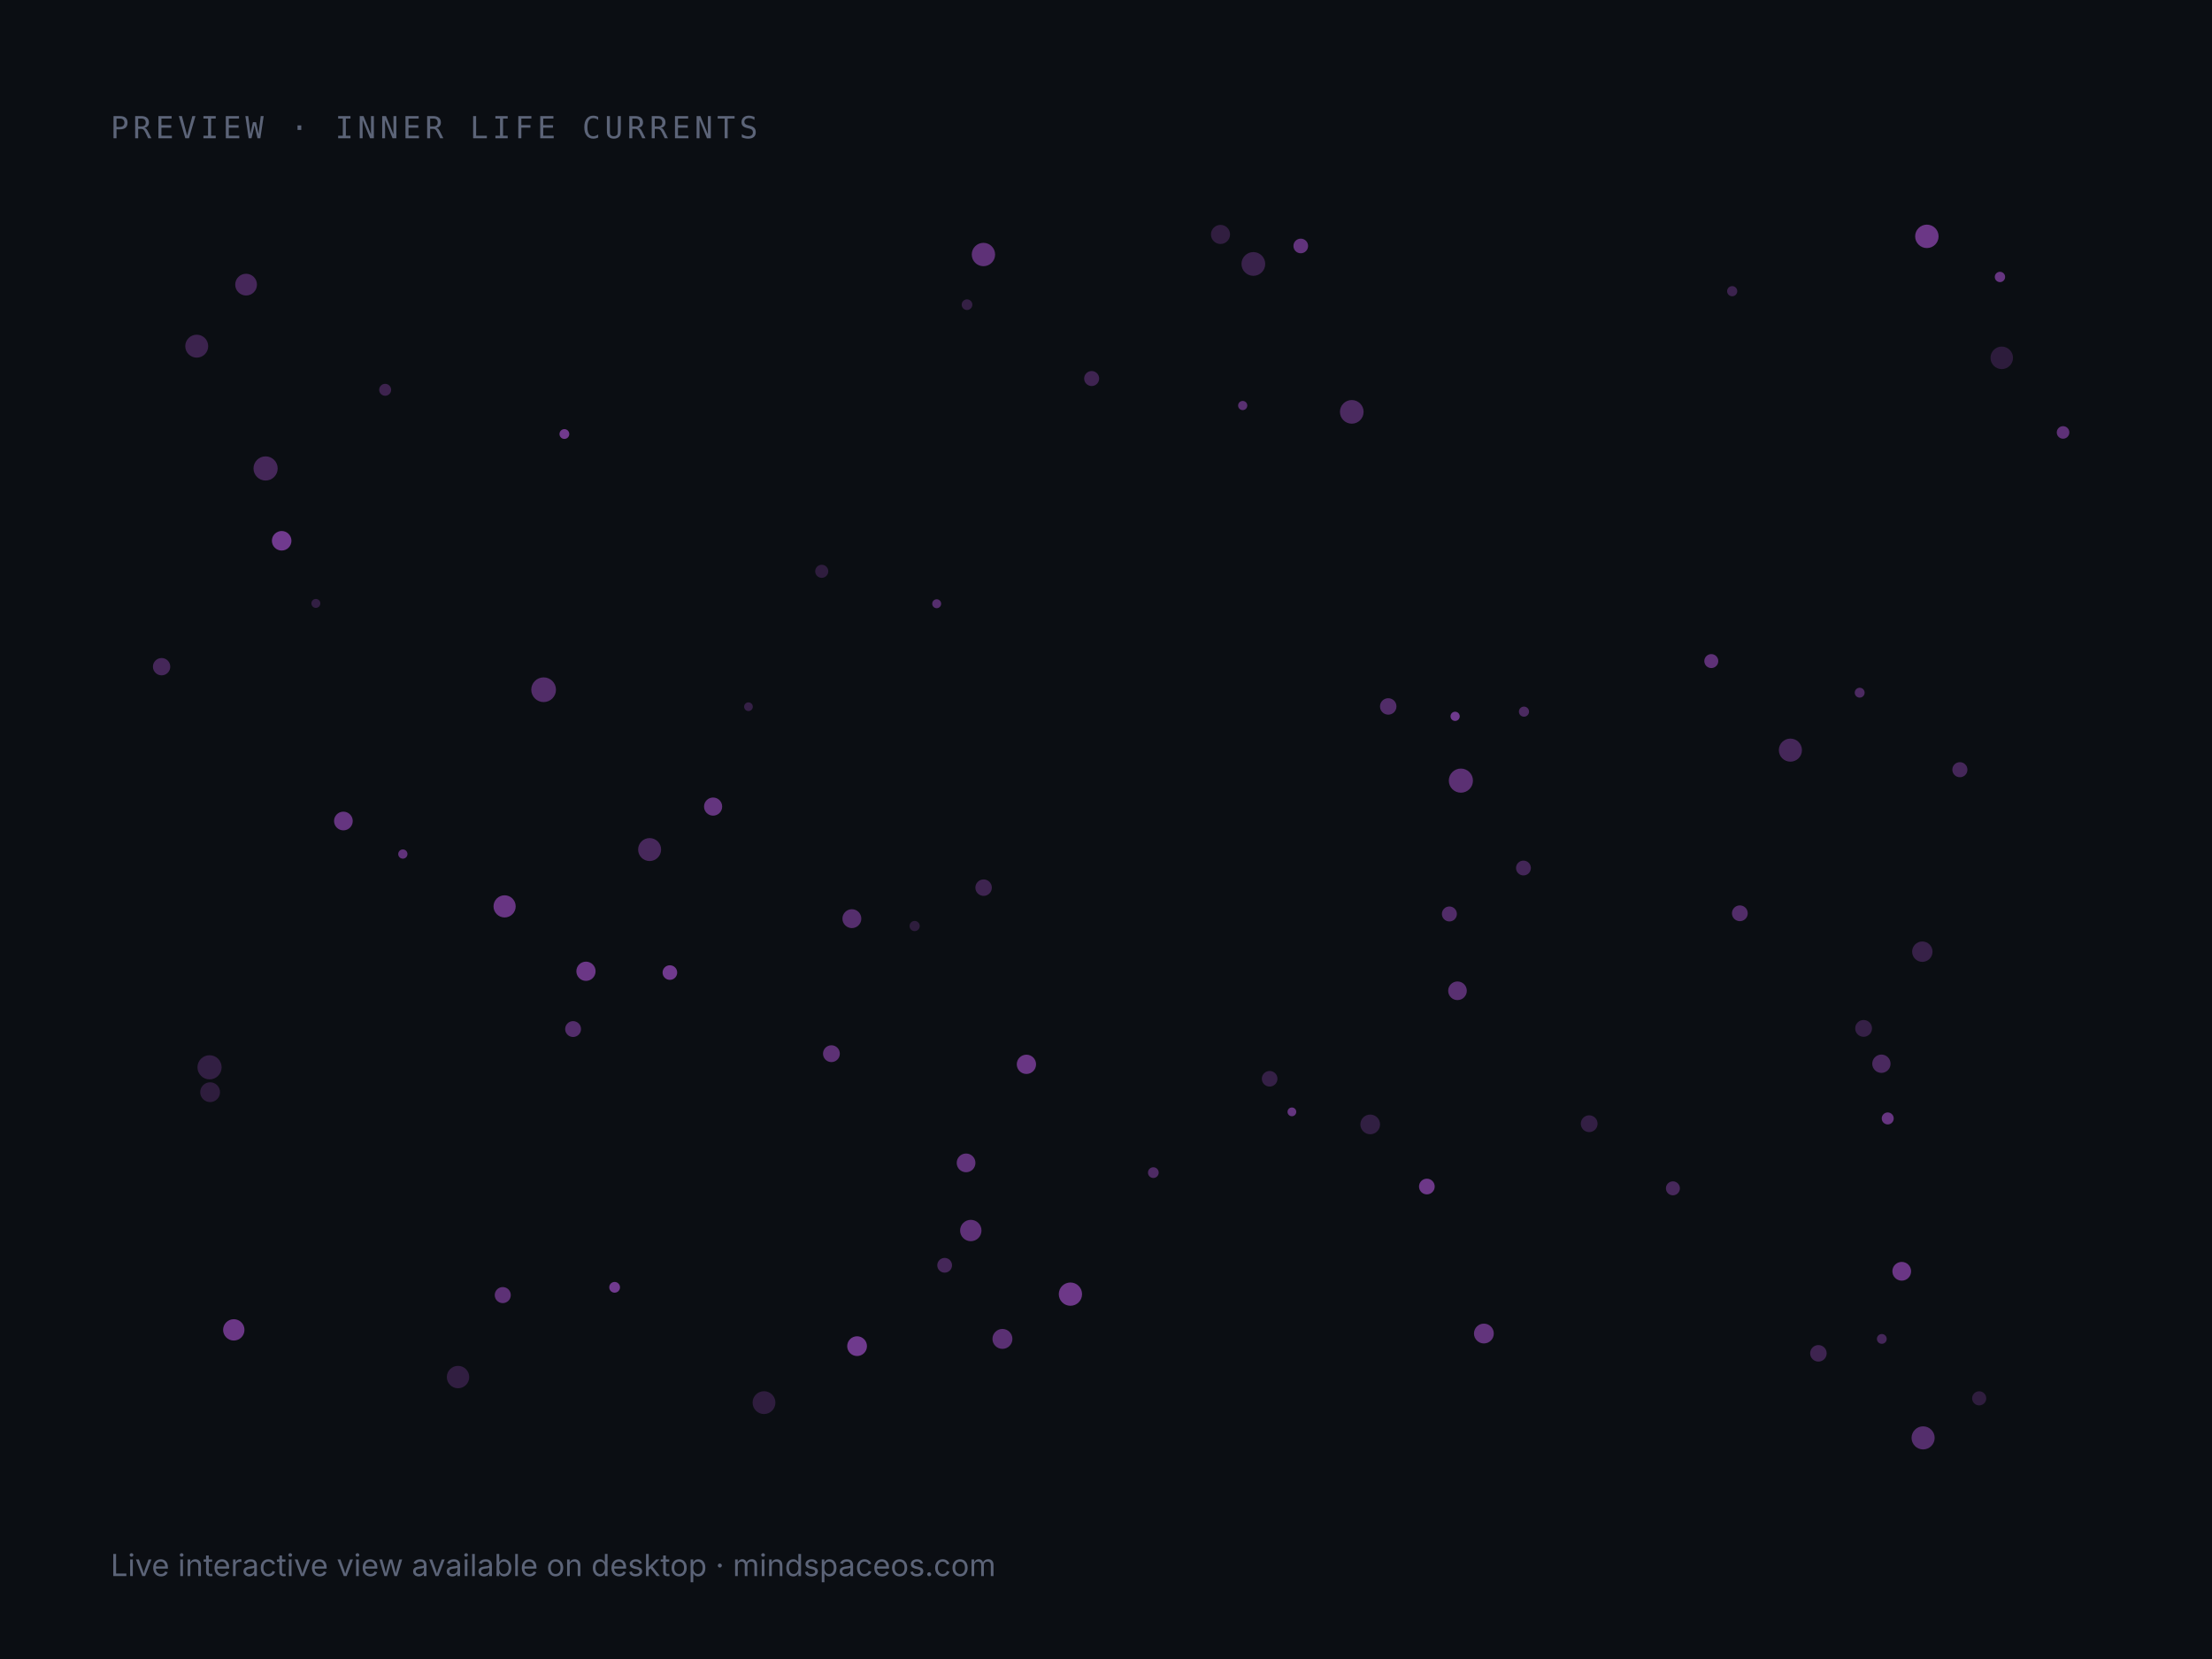
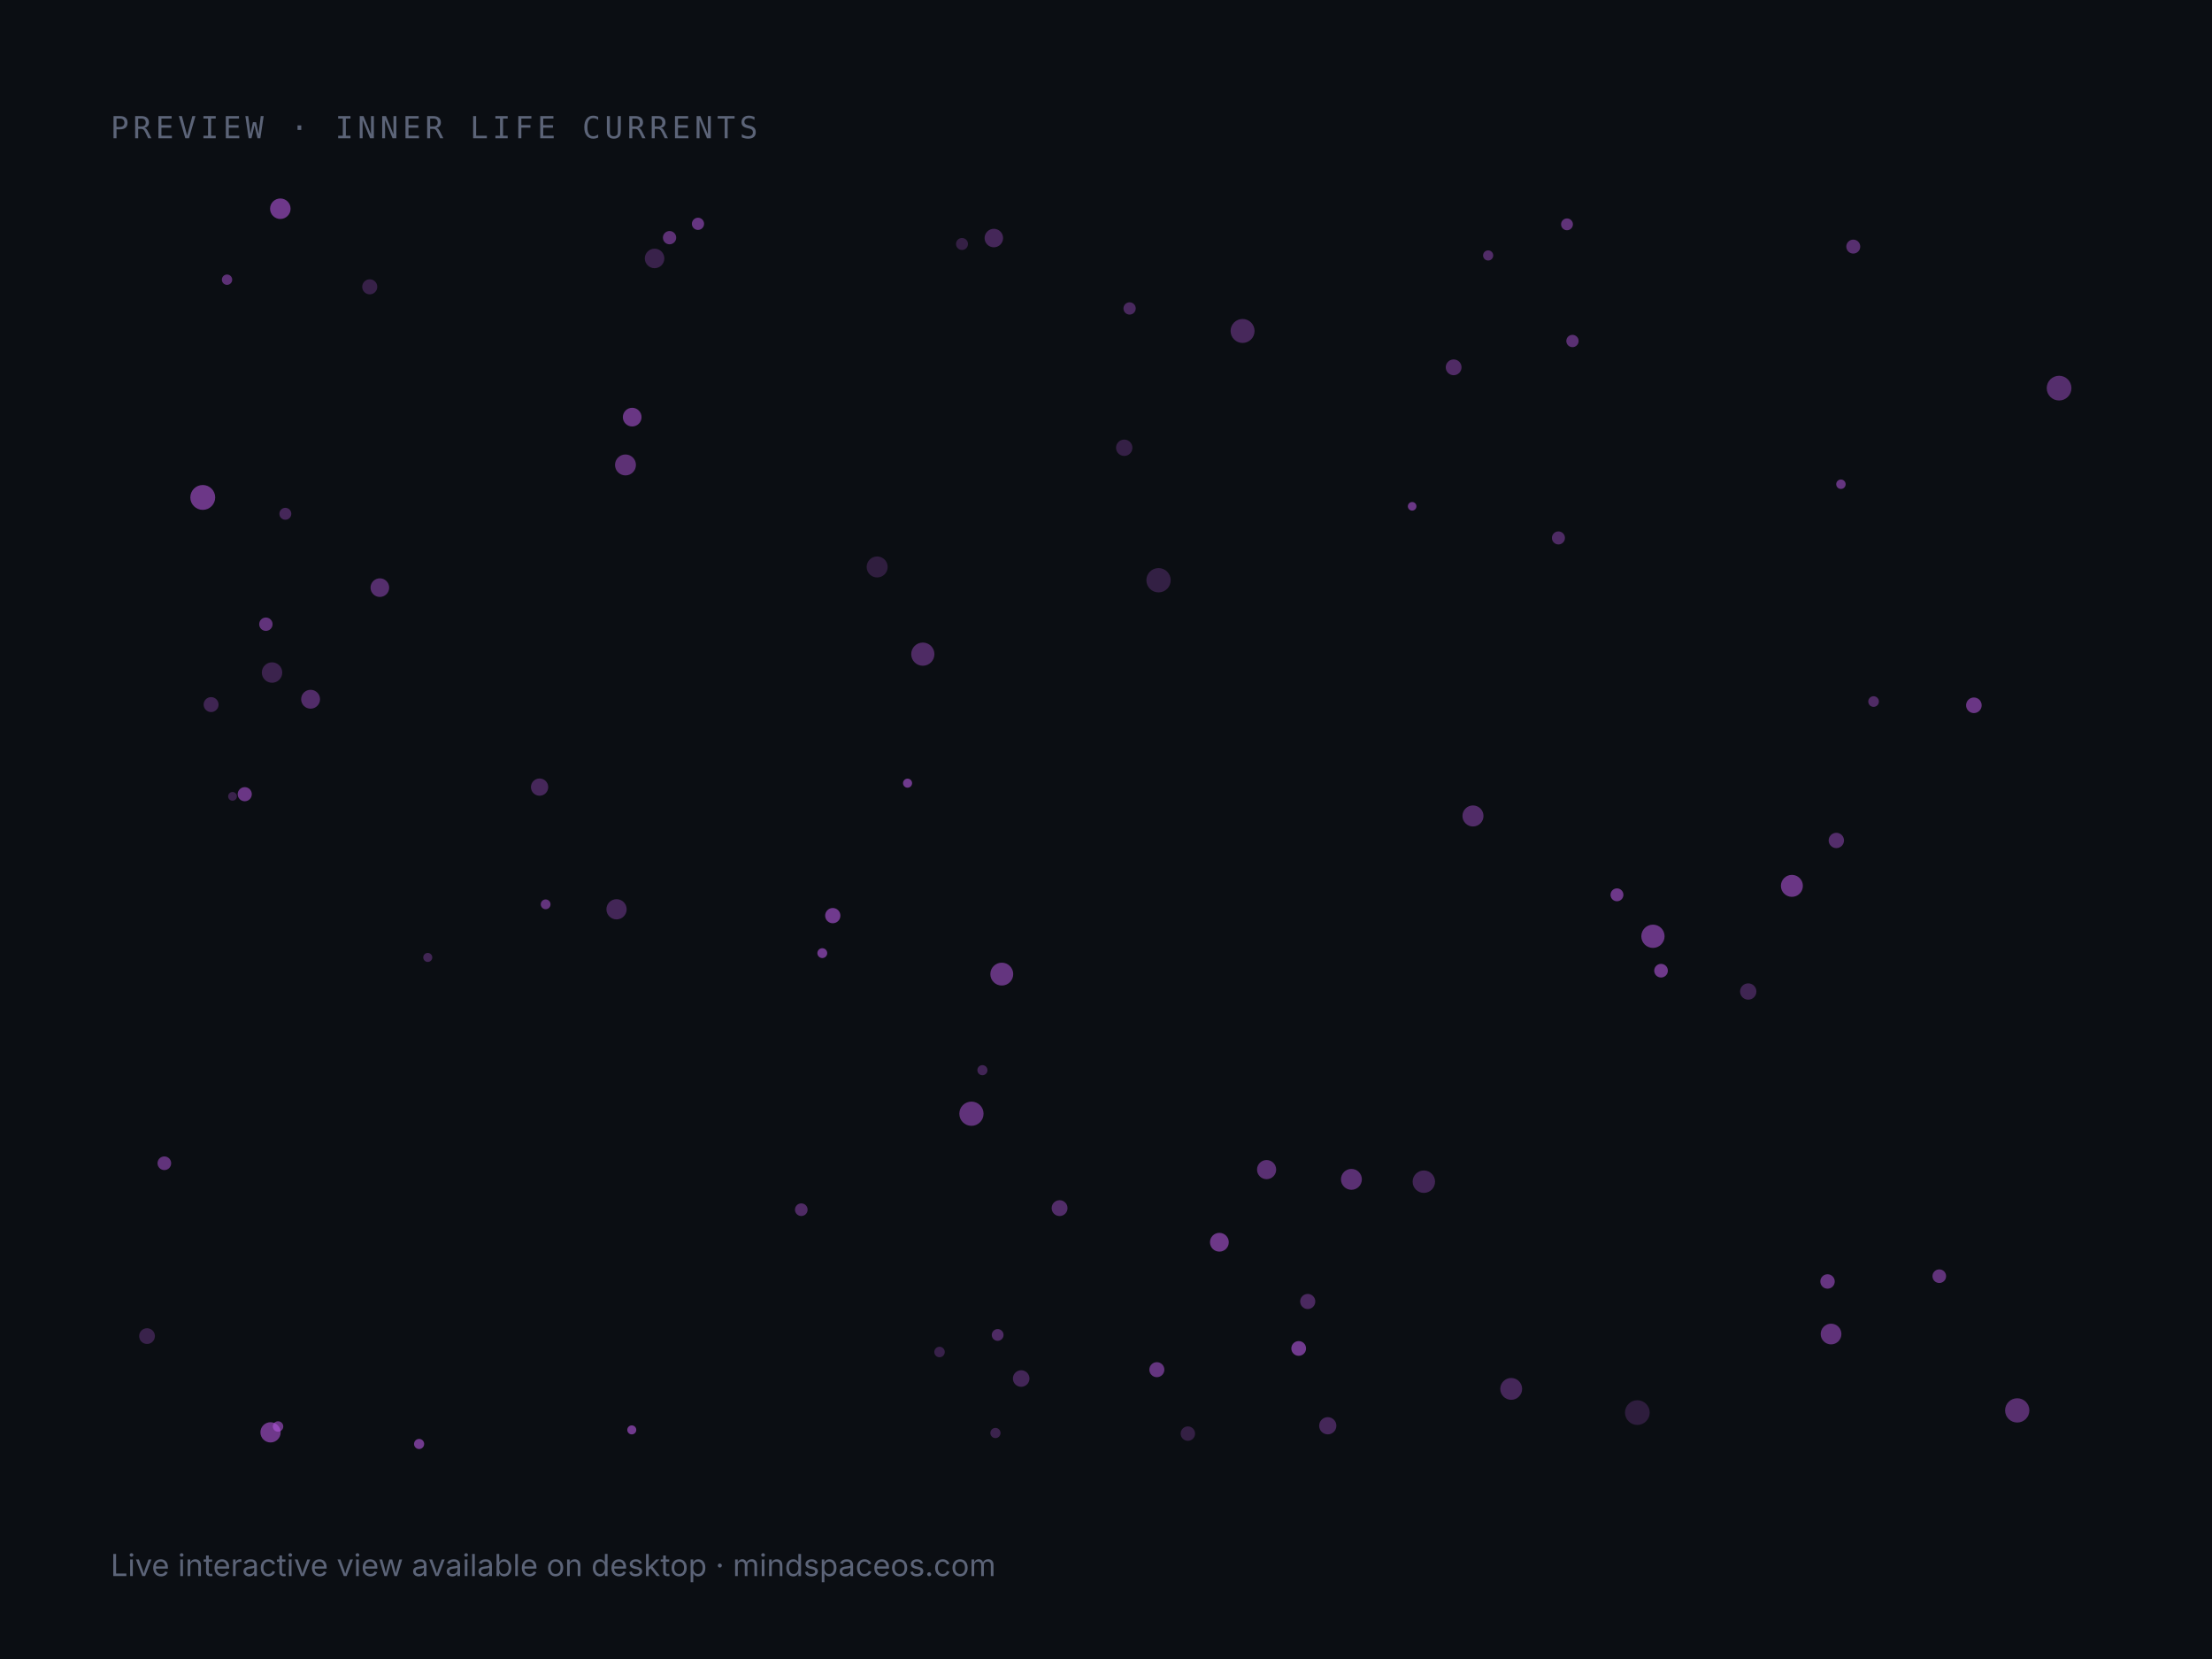
<svg xmlns="http://www.w3.org/2000/svg" viewBox="0 0 1600 1200" preserveAspectRatio="xMidYMid meet" role="img" aria-labelledby="title desc">
  <rect width="1600" height="1200" fill="#0B0E13" />
-   <circle cx="594.382" cy="413.236" r="4.733" fill="#B557E0" opacity="0.208" />
-   <circle cx="702.203" cy="890.068" r="7.733" fill="#B557E0" opacity="0.487" />
-   <circle cx="1375.577" cy="919.555" r="6.777" fill="#B557E0" opacity="0.557" />
-   <circle cx="142.301" cy="250.392" r="8.302" fill="#B557E0" opacity="0.287" />
-   <circle cx="1102.332" cy="514.754" r="3.66" fill="#B557E0" opacity="0.378" />
-   <circle cx="1447.919" cy="258.825" r="8.136" fill="#B557E0" opacity="0.2" />
-   <circle cx="1032.092" cy="858.254" r="5.681" fill="#B557E0" opacity="0.573" />
-   <circle cx="601.389" cy="762.153" r="6.086" fill="#B557E0" opacity="0.479" />
-   <circle cx="228.478" cy="436.457" r="3.243" fill="#B557E0" opacity="0.232" />
-   <circle cx="1048.379" cy="661.097" r="5.42" fill="#B557E0" opacity="0.415" />
-   <circle cx="484.539" cy="703.483" r="5.289" fill="#B557E0" opacity="0.596" />
-   <circle cx="1360.875" cy="769.421" r="6.631" fill="#B557E0" opacity="0.37" />
-   <circle cx="725.087" cy="968.465" r="7.212" fill="#B557E0" opacity="0.467" />
-   <circle cx="1004.149" cy="510.987" r="5.952" fill="#B557E0" opacity="0.415" />
-   <circle cx="774.268" cy="936.083" r="8.422" fill="#B557E0" opacity="0.573" />
-   <circle cx="1101.955" cy="627.863" r="5.372" fill="#B557E0" opacity="0.331" />
-   <circle cx="116.888" cy="482.228" r="6.267" fill="#B557E0" opacity="0.34" />
-   <circle cx="151.989" cy="790.007" r="7.162" fill="#B557E0" opacity="0.207" />
-   <circle cx="1210.061" cy="859.554" r="5.054" fill="#B557E0" opacity="0.353" />
-   <circle cx="203.735" cy="391.157" r="7.07" fill="#B557E0" opacity="0.594" />
-   <circle cx="552.625" cy="1014.563" r="8.252" fill="#B557E0" opacity="0.213" />
-   <circle cx="834.237" cy="848.191" r="3.88" fill="#B557E0" opacity="0.393" />
-   <circle cx="1073.34" cy="964.579" r="7.175" fill="#B557E0" opacity="0.515" />
-   <circle cx="934.463" cy="804.24" r="3.164" fill="#B557E0" opacity="0.525" />
-   <circle cx="1056.695" cy="564.647" r="8.731" fill="#B557E0" opacity="0.47" />
-   <circle cx="1295.038" cy="542.589" r="8.347" fill="#B557E0" opacity="0.345" />
-   <circle cx="683.291" cy="915.216" r="5.336" fill="#B557E0" opacity="0.341" />
-   <circle cx="1390.464" cy="688.368" r="7.377" fill="#B557E0" opacity="0.258" />
-   <circle cx="906.591" cy="190.924" r="8.592" fill="#B557E0" opacity="0.273" />
-   <circle cx="1446.624" cy="200.33" r="3.739" fill="#B557E0" opacity="0.539" />
-   <circle cx="414.53" cy="744.348" r="5.735" fill="#B557E0" opacity="0.429" />
-   <circle cx="1347.989" cy="743.871" r="6.076" fill="#B557E0" opacity="0.253" />
-   <circle cx="677.531" cy="436.696" r="3.234" fill="#B557E0" opacity="0.439" />
-   <circle cx="291.387" cy="617.759" r="3.342" fill="#B557E0" opacity="0.498" />
-   <circle cx="1052.528" cy="518.138" r="3.336" fill="#B557E0" opacity="0.592" />
-   <circle cx="977.775" cy="297.908" r="8.556" fill="#B557E0" opacity="0.375" />
-   <circle cx="248.383" cy="593.854" r="6.765" fill="#B557E0" opacity="0.529" />
-   <circle cx="1258.483" cy="660.604" r="5.712" fill="#B557E0" opacity="0.42" />
-   <circle cx="898.88" cy="293.328" r="3.323" fill="#B557E0" opacity="0.458" />
-   <circle cx="698.789" cy="841.146" r="6.773" fill="#B557E0" opacity="0.511" />
-   <circle cx="1393.755" cy="170.958" r="8.476" fill="#B557E0" opacity="0.563" />
-   <circle cx="1492.267" cy="312.797" r="4.549" fill="#B557E0" opacity="0.486" />
-   <circle cx="940.873" cy="177.906" r="5.295" fill="#B557E0" opacity="0.508" />
-   <circle cx="278.599" cy="281.959" r="4.322" fill="#B557E0" opacity="0.29" />
-   <circle cx="1315.307" cy="978.896" r="5.976" fill="#B557E0" opacity="0.299" />
-   <circle cx="882.824" cy="169.577" r="6.909" fill="#B557E0" opacity="0.22" />
-   <circle cx="469.885" cy="614.511" r="8.307" fill="#B557E0" opacity="0.355" />
-   <circle cx="991.113" cy="813.319" r="7.12" fill="#B557E0" opacity="0.227" />
-   <circle cx="1252.936" cy="210.622" r="3.673" fill="#B557E0" opacity="0.287" />
-   <circle cx="364.991" cy="655.604" r="8.02" fill="#B557E0" opacity="0.543" />
-   <circle cx="515.805" cy="583.428" r="6.563" fill="#B557E0" opacity="0.527" />
-   <circle cx="1345.164" cy="501.04" r="3.581" fill="#B557E0" opacity="0.381" />
-   <circle cx="1361.164" cy="968.472" r="3.543" fill="#B557E0" opacity="0.342" />
-   <circle cx="619.947" cy="973.71" r="7.148" fill="#B557E0" opacity="0.592" />
-   <circle cx="789.622" cy="273.805" r="5.428" fill="#B557E0" opacity="0.301" />
-   <circle cx="192.105" cy="338.843" r="8.743" fill="#B557E0" opacity="0.344" />
-   <circle cx="699.467" cy="220.38" r="3.855" fill="#B557E0" opacity="0.243" />
-   <circle cx="169.108" cy="961.93" r="7.727" fill="#B557E0" opacity="0.561" />
-   <circle cx="1149.508" cy="812.805" r="6.076" fill="#B557E0" opacity="0.235" />
-   <circle cx="1417.633" cy="556.748" r="5.452" fill="#B557E0" opacity="0.347" />
-   <circle cx="408.239" cy="313.946" r="3.544" fill="#B557E0" opacity="0.6" />
-   <circle cx="423.853" cy="702.54" r="6.96" fill="#B557E0" opacity="0.56" />
-   <circle cx="711.344" cy="184.097" r="8.45" fill="#B557E0" opacity="0.485" />
-   <circle cx="711.472" cy="642.061" r="5.961" fill="#B557E0" opacity="0.298" />
-   <circle cx="1365.444" cy="808.996" r="4.34" fill="#B557E0" opacity="0.534" />
-   <circle cx="742.436" cy="769.853" r="6.976" fill="#B557E0" opacity="0.554" />
-   <circle cx="151.57" cy="772.009" r="8.74" fill="#B557E0" opacity="0.231" />
-   <circle cx="541.381" cy="511.182" r="3.138" fill="#B557E0" opacity="0.252" />
-   <circle cx="178.001" cy="205.877" r="7.863" fill="#B557E0" opacity="0.348" />
-   <circle cx="661.592" cy="669.818" r="3.687" fill="#B557E0" opacity="0.204" />
-   <circle cx="331.305" cy="996.069" r="8.1" fill="#B557E0" opacity="0.223" />
-   <circle cx="1391.041" cy="1040.057" r="8.355" fill="#B557E0" opacity="0.432" />
-   <circle cx="444.581" cy="931.151" r="3.89" fill="#B557E0" opacity="0.594" />
-   <circle cx="1237.827" cy="478.176" r="5.055" fill="#B557E0" opacity="0.488" />
-   <circle cx="1054.243" cy="716.661" r="6.743" fill="#B557E0" opacity="0.458" />
-   <circle cx="363.663" cy="936.773" r="5.809" fill="#B557E0" opacity="0.481" />
-   <circle cx="918.37" cy="780.301" r="5.642" fill="#B557E0" opacity="0.253" />
-   <circle cx="393.219" cy="498.895" r="8.938" fill="#B557E0" opacity="0.42" />
-   <circle cx="616.181" cy="664.483" r="6.828" fill="#B557E0" opacity="0.435" />
-   <circle cx="1431.602" cy="1011.453" r="5.11" fill="#B557E0" opacity="0.209" />
+   <circle cx="882.009" cy="898.551" r="6.8" fill="#B557E0" opacity="0.572" />
+   <circle cx="1321.907" cy="926.928" r="5.215" fill="#B557E0" opacity="0.537" />
+   <circle cx="1195.619" cy="677.231" r="8.419" fill="#B557E0" opacity="0.548" />
+   <circle cx="1331.592" cy="350.255" r="3.412" fill="#B557E0" opacity="0.529" />
+   <circle cx="164.22" cy="202.307" r="3.74" fill="#B557E0" opacity="0.482" />
+   <circle cx="267.445" cy="207.471" r="5.446" fill="#B557E0" opacity="0.261" />
+   <circle cx="960.411" cy="1031.292" r="6.229" fill="#B557E0" opacity="0.342" />
+   <circle cx="766.43" cy="873.867" r="5.738" fill="#B557E0" opacity="0.419" />
+   <circle cx="721.634" cy="965.606" r="4.263" fill="#B557E0" opacity="0.393" />
+   <circle cx="579.594" cy="875.005" r="4.568" fill="#B557E0" opacity="0.405" />
+   <circle cx="838.003" cy="419.699" r="8.796" fill="#B557E0" opacity="0.24" />
+   <circle cx="168.19" cy="576.028" r="3.159" fill="#B557E0" opacity="0.279" />
+   <circle cx="594.788" cy="689.428" r="3.562" fill="#B557E0" opacity="0.595" />
+   <circle cx="195.69" cy="1036.057" r="7.321" fill="#B557E0" opacity="0.58" />
+   <circle cx="1402.739" cy="923.101" r="4.928" fill="#B557E0" opacity="0.509" />
+   <circle cx="1093.091" cy="1004.619" r="7.902" fill="#B557E0" opacity="0.34" />
+   <circle cx="1427.761" cy="510.157" r="5.641" fill="#B557E0" opacity="0.555" />
+   <circle cx="945.92" cy="941.4" r="5.474" fill="#B557E0" opacity="0.371" />
+   <circle cx="1264.543" cy="717.192" r="5.904" fill="#B557E0" opacity="0.308" />
+   <circle cx="473.474" cy="186.926" r="7.069" fill="#B557E0" opacity="0.273" />
+   <circle cx="679.593" cy="977.939" r="3.789" fill="#B557E0" opacity="0.266" />
+   <circle cx="634.47" cy="410.1" r="7.599" fill="#B557E0" opacity="0.218" />
+   <circle cx="118.875" cy="841.41" r="4.938" fill="#B557E0" opacity="0.509" />
+   <circle cx="695.841" cy="176.48" r="4.334" fill="#B557E0" opacity="0.249" />
+   <circle cx="977.517" cy="853.058" r="7.558" fill="#B557E0" opacity="0.466" />
+   <circle cx="738.65" cy="997.131" r="5.99" fill="#B557E0" opacity="0.33" />
+   <circle cx="1137.412" cy="246.658" r="4.454" fill="#B557E0" opacity="0.466" />
+   <circle cx="859.217" cy="1036.967" r="5.209" fill="#B557E0" opacity="0.245" />
+   <circle cx="724.62" cy="704.598" r="8.278" fill="#B557E0" opacity="0.524" />
+   <circle cx="1051.462" cy="265.69" r="5.711" fill="#B557E0" opacity="0.404" />
+   <circle cx="1340.522" cy="178.371" r="5.05" fill="#B557E0" opacity="0.446" />
+   <circle cx="1201.471" cy="702.121" r="4.938" fill="#B557E0" opacity="0.583" />
+   <circle cx="1328.267" cy="607.921" r="5.547" fill="#B557E0" opacity="0.423" />
+   <circle cx="309.414" cy="692.537" r="3.264" fill="#B557E0" opacity="0.318" />
+   <circle cx="456.983" cy="1034.277" r="3.26" fill="#B557E0" opacity="0.598" />
+   <circle cx="202.769" cy="150.976" r="7.418" fill="#B557E0" opacity="0.582" />
+   <circle cx="394.689" cy="654.119" r="3.54" fill="#B557E0" opacity="0.513" />
+   <circle cx="720.04" cy="1036.536" r="3.685" fill="#B557E0" opacity="0.285" />
+   <circle cx="1184.334" cy="1021.762" r="8.938" fill="#B557E0" opacity="0.205" />
+   <circle cx="152.691" cy="509.648" r="5.41" fill="#B557E0" opacity="0.308" />
+   <circle cx="1489.389" cy="280.745" r="8.947" fill="#B557E0" opacity="0.437" />
+   <circle cx="817.071" cy="223.106" r="4.443" fill="#B557E0" opacity="0.367" />
+   <circle cx="201.124" cy="1031.829" r="3.782" fill="#B557E0" opacity="0.561" />
+   <circle cx="916.164" cy="846.009" r="6.924" fill="#B557E0" opacity="0.467" />
+   <circle cx="813.18" cy="323.878" r="5.914" fill="#B557E0" opacity="0.25" />
+   <circle cx="1296.128" cy="640.771" r="7.947" fill="#B557E0" opacity="0.555" />
+   <circle cx="1029.904" cy="854.748" r="8.109" fill="#B557E0" opacity="0.324" />
+   <circle cx="196.774" cy="486.474" r="7.388" fill="#B557E0" opacity="0.283" />
+   <circle cx="836.779" cy="990.726" r="5.436" fill="#B557E0" opacity="0.525" />
+   <circle cx="656.459" cy="566.486" r="3.283" fill="#B557E0" opacity="0.59" />
+   <circle cx="939.384" cy="975.371" r="5.33" fill="#B557E0" opacity="0.599" />
+   <circle cx="1065.444" cy="590.2" r="7.612" fill="#B557E0" opacity="0.416" />
+   <circle cx="274.758" cy="425.053" r="6.742" fill="#B557E0" opacity="0.436" />
+   <circle cx="1324.454" cy="964.944" r="7.493" fill="#B557E0" opacity="0.498" />
+   <circle cx="1076.422" cy="184.774" r="3.673" fill="#B557E0" opacity="0.417" />
+   <circle cx="667.502" cy="473.173" r="8.395" fill="#B557E0" opacity="0.394" />
+   <circle cx="192.318" cy="451.506" r="4.843" fill="#B557E0" opacity="0.508" />
+   <circle cx="457.288" cy="301.723" r="6.762" fill="#B557E0" opacity="0.554" />
+   <circle cx="452.426" cy="336.303" r="7.574" fill="#B557E0" opacity="0.48" />
+   <circle cx="390.288" cy="569.334" r="6.243" fill="#B557E0" opacity="0.351" />
+   <circle cx="146.662" cy="359.811" r="8.999" fill="#B557E0" opacity="0.568" />
+   <circle cx="106.355" cy="966.437" r="5.703" fill="#B557E0" opacity="0.273" />
+   <circle cx="1355.215" cy="507.448" r="3.849" fill="#B557E0" opacity="0.406" />
+   <circle cx="1021.443" cy="366.227" r="3.107" fill="#B557E0" opacity="0.563" />
+   <circle cx="224.658" cy="505.775" r="6.828" fill="#B557E0" opacity="0.416" />
+   <circle cx="303.152" cy="1044.466" r="3.662" fill="#B557E0" opacity="0.599" />
+   <circle cx="1133.453" cy="162.271" r="4.278" fill="#B557E0" opacity="0.501" />
+   <circle cx="1459.115" cy="1020.176" r="8.785" fill="#B557E0" opacity="0.453" />
+   <circle cx="206.404" cy="371.637" r="4.311" fill="#B557E0" opacity="0.345" />
+   <circle cx="1169.599" cy="647.246" r="4.663" fill="#B557E0" opacity="0.576" />
+   <circle cx="602.371" cy="662.296" r="5.519" fill="#B557E0" opacity="0.597" />
+   <circle cx="1127.257" cy="389.1" r="4.717" fill="#B557E0" opacity="0.394" />
+   <circle cx="702.668" cy="805.587" r="8.769" fill="#B557E0" opacity="0.498" />
+   <circle cx="504.871" cy="161.898" r="4.42" fill="#B557E0" opacity="0.531" />
+   <circle cx="898.792" cy="239.394" r="8.674" fill="#B557E0" opacity="0.355" />
+   <circle cx="445.961" cy="657.713" r="7.322" fill="#B557E0" opacity="0.331" />
+   <circle cx="710.608" cy="774.088" r="3.649" fill="#B557E0" opacity="0.326" />
+   <circle cx="484.308" cy="171.909" r="4.81" fill="#B557E0" opacity="0.477" />
+   <circle cx="718.871" cy="172.186" r="6.689" fill="#B557E0" opacity="0.342" />
+   <circle cx="177.035" cy="574.465" r="5.109" fill="#B557E0" opacity="0.556" />
  <text x="80" y="100" fill="#5C6478" font-family="ui-monospace, Menlo, monospace" font-size="22" letter-spacing="3">PREVIEW · INNER LIFE CURRENTS</text>
  <text x="80" y="1140" fill="#5C6478" font-family="Inter, system-ui, sans-serif" font-size="22">Live interactive view available on desktop · mindspaceos.com</text>
</svg>
